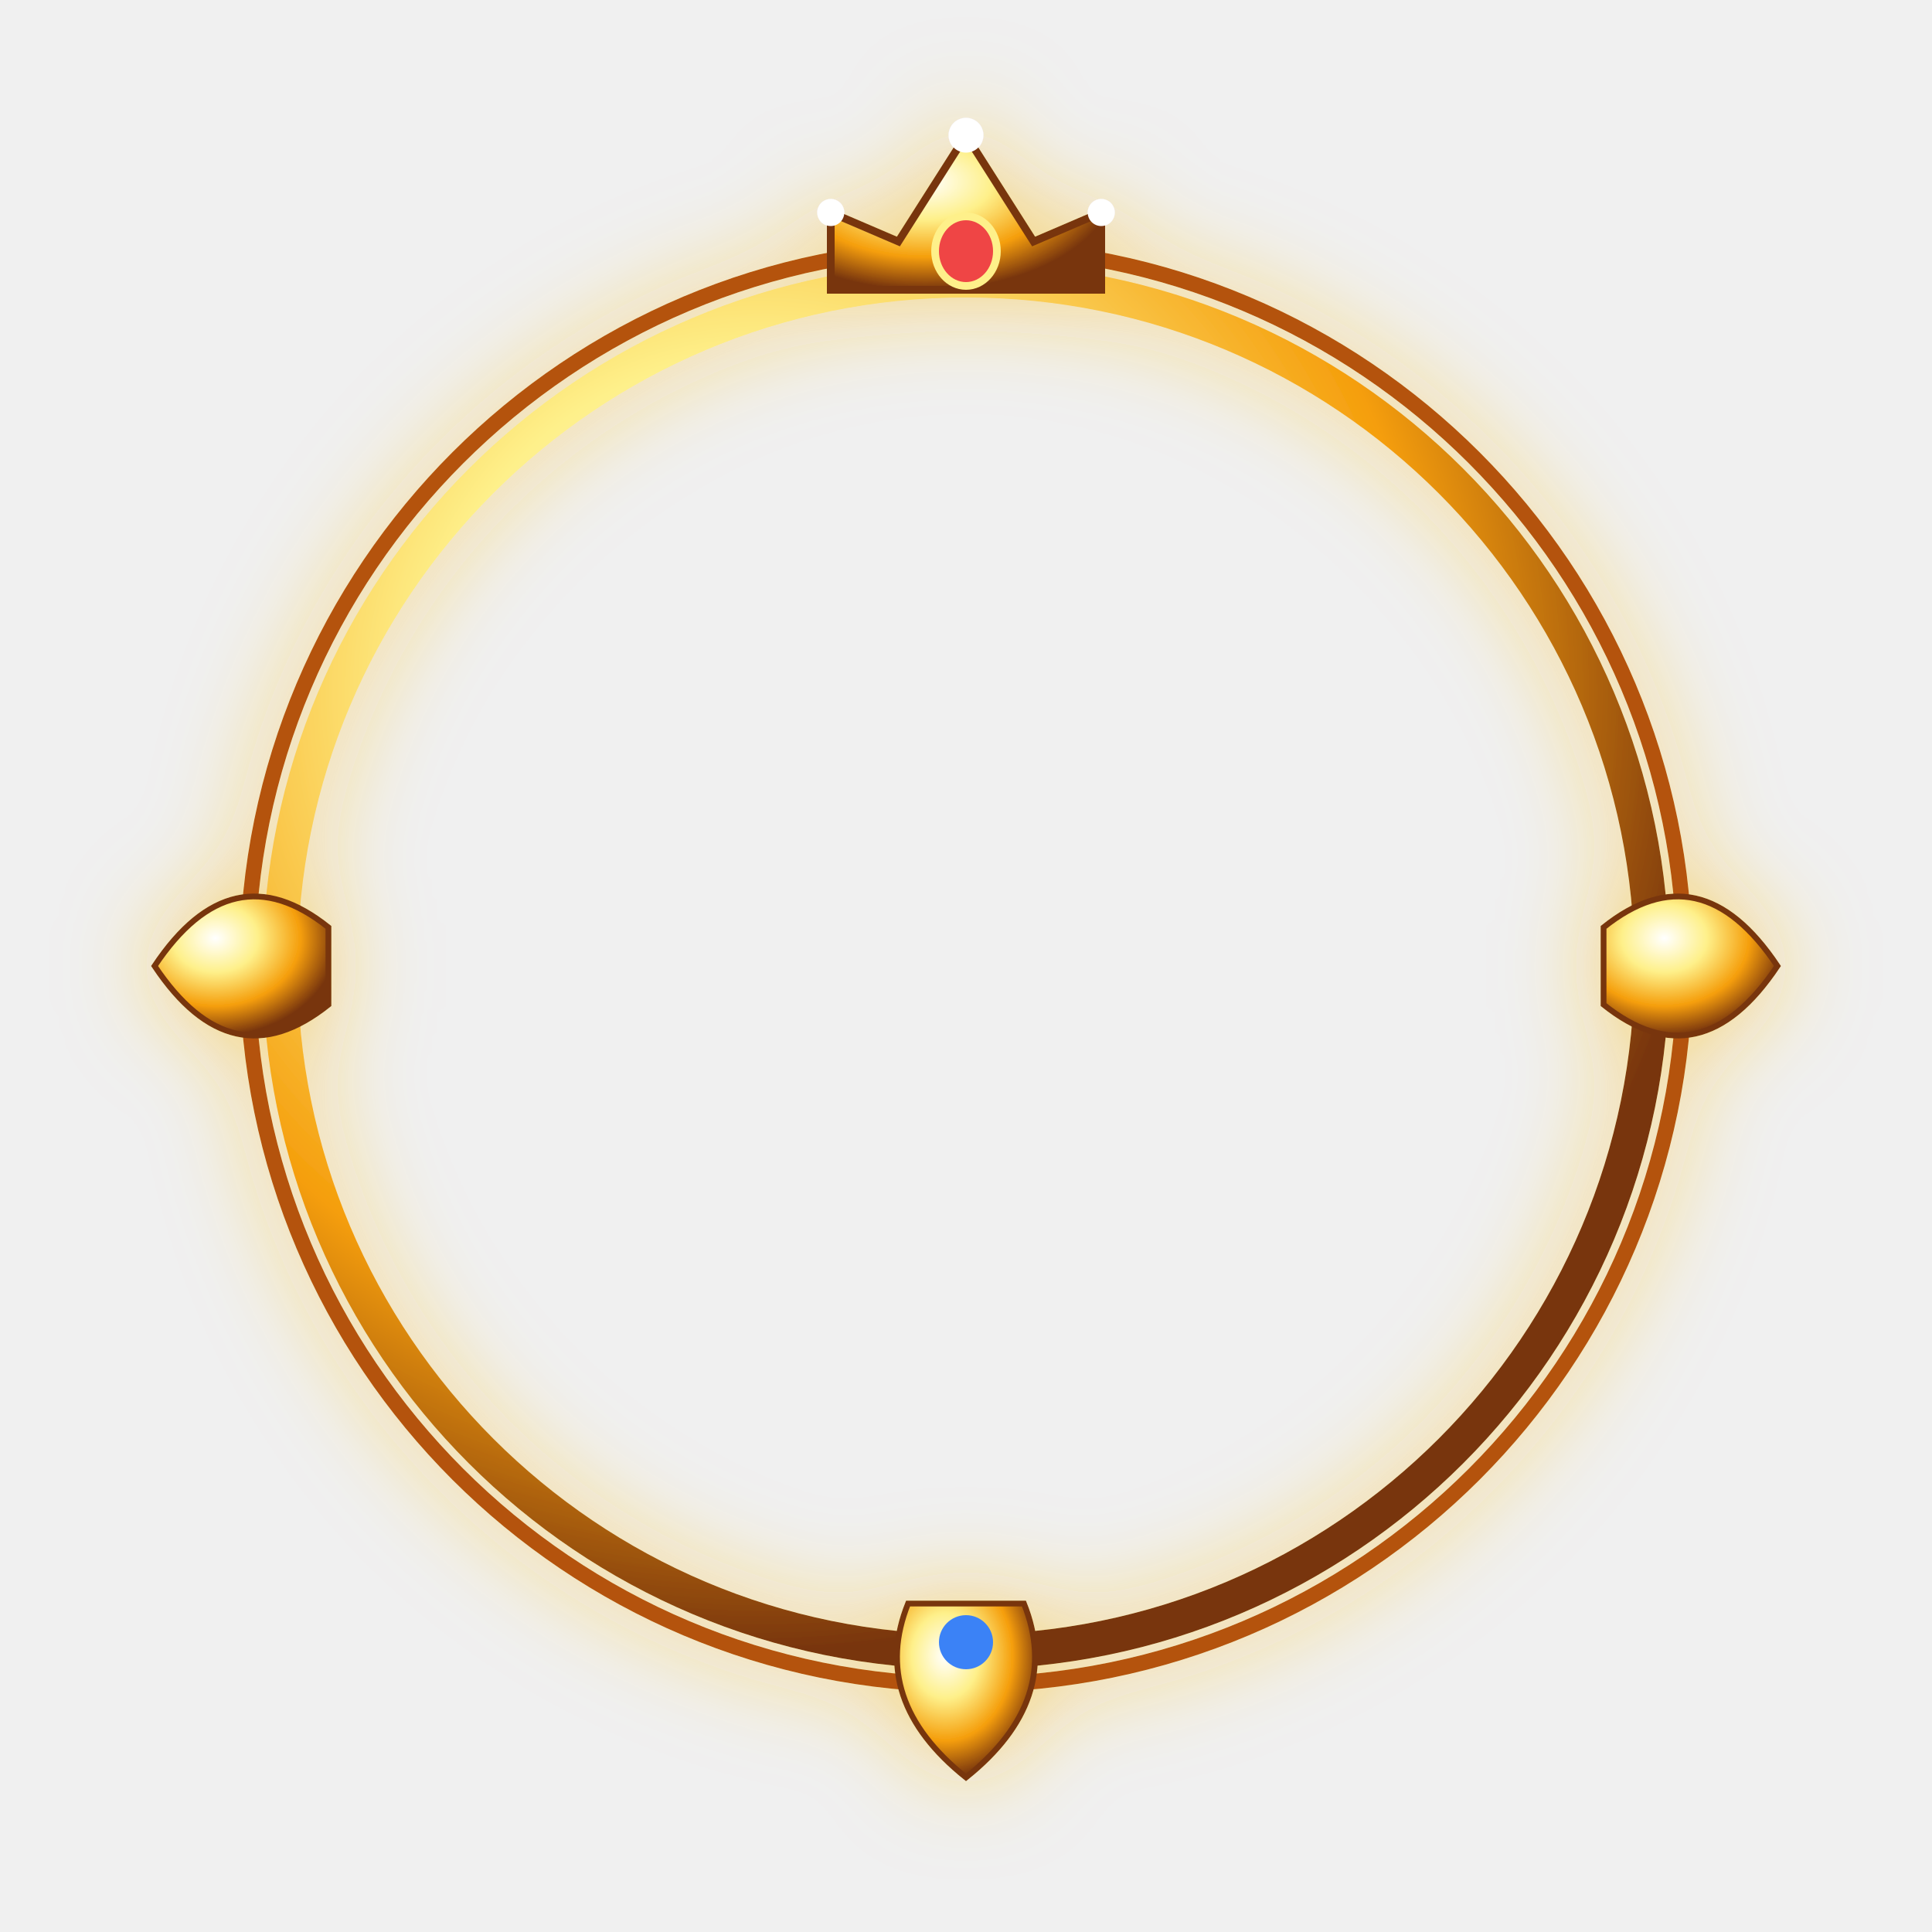
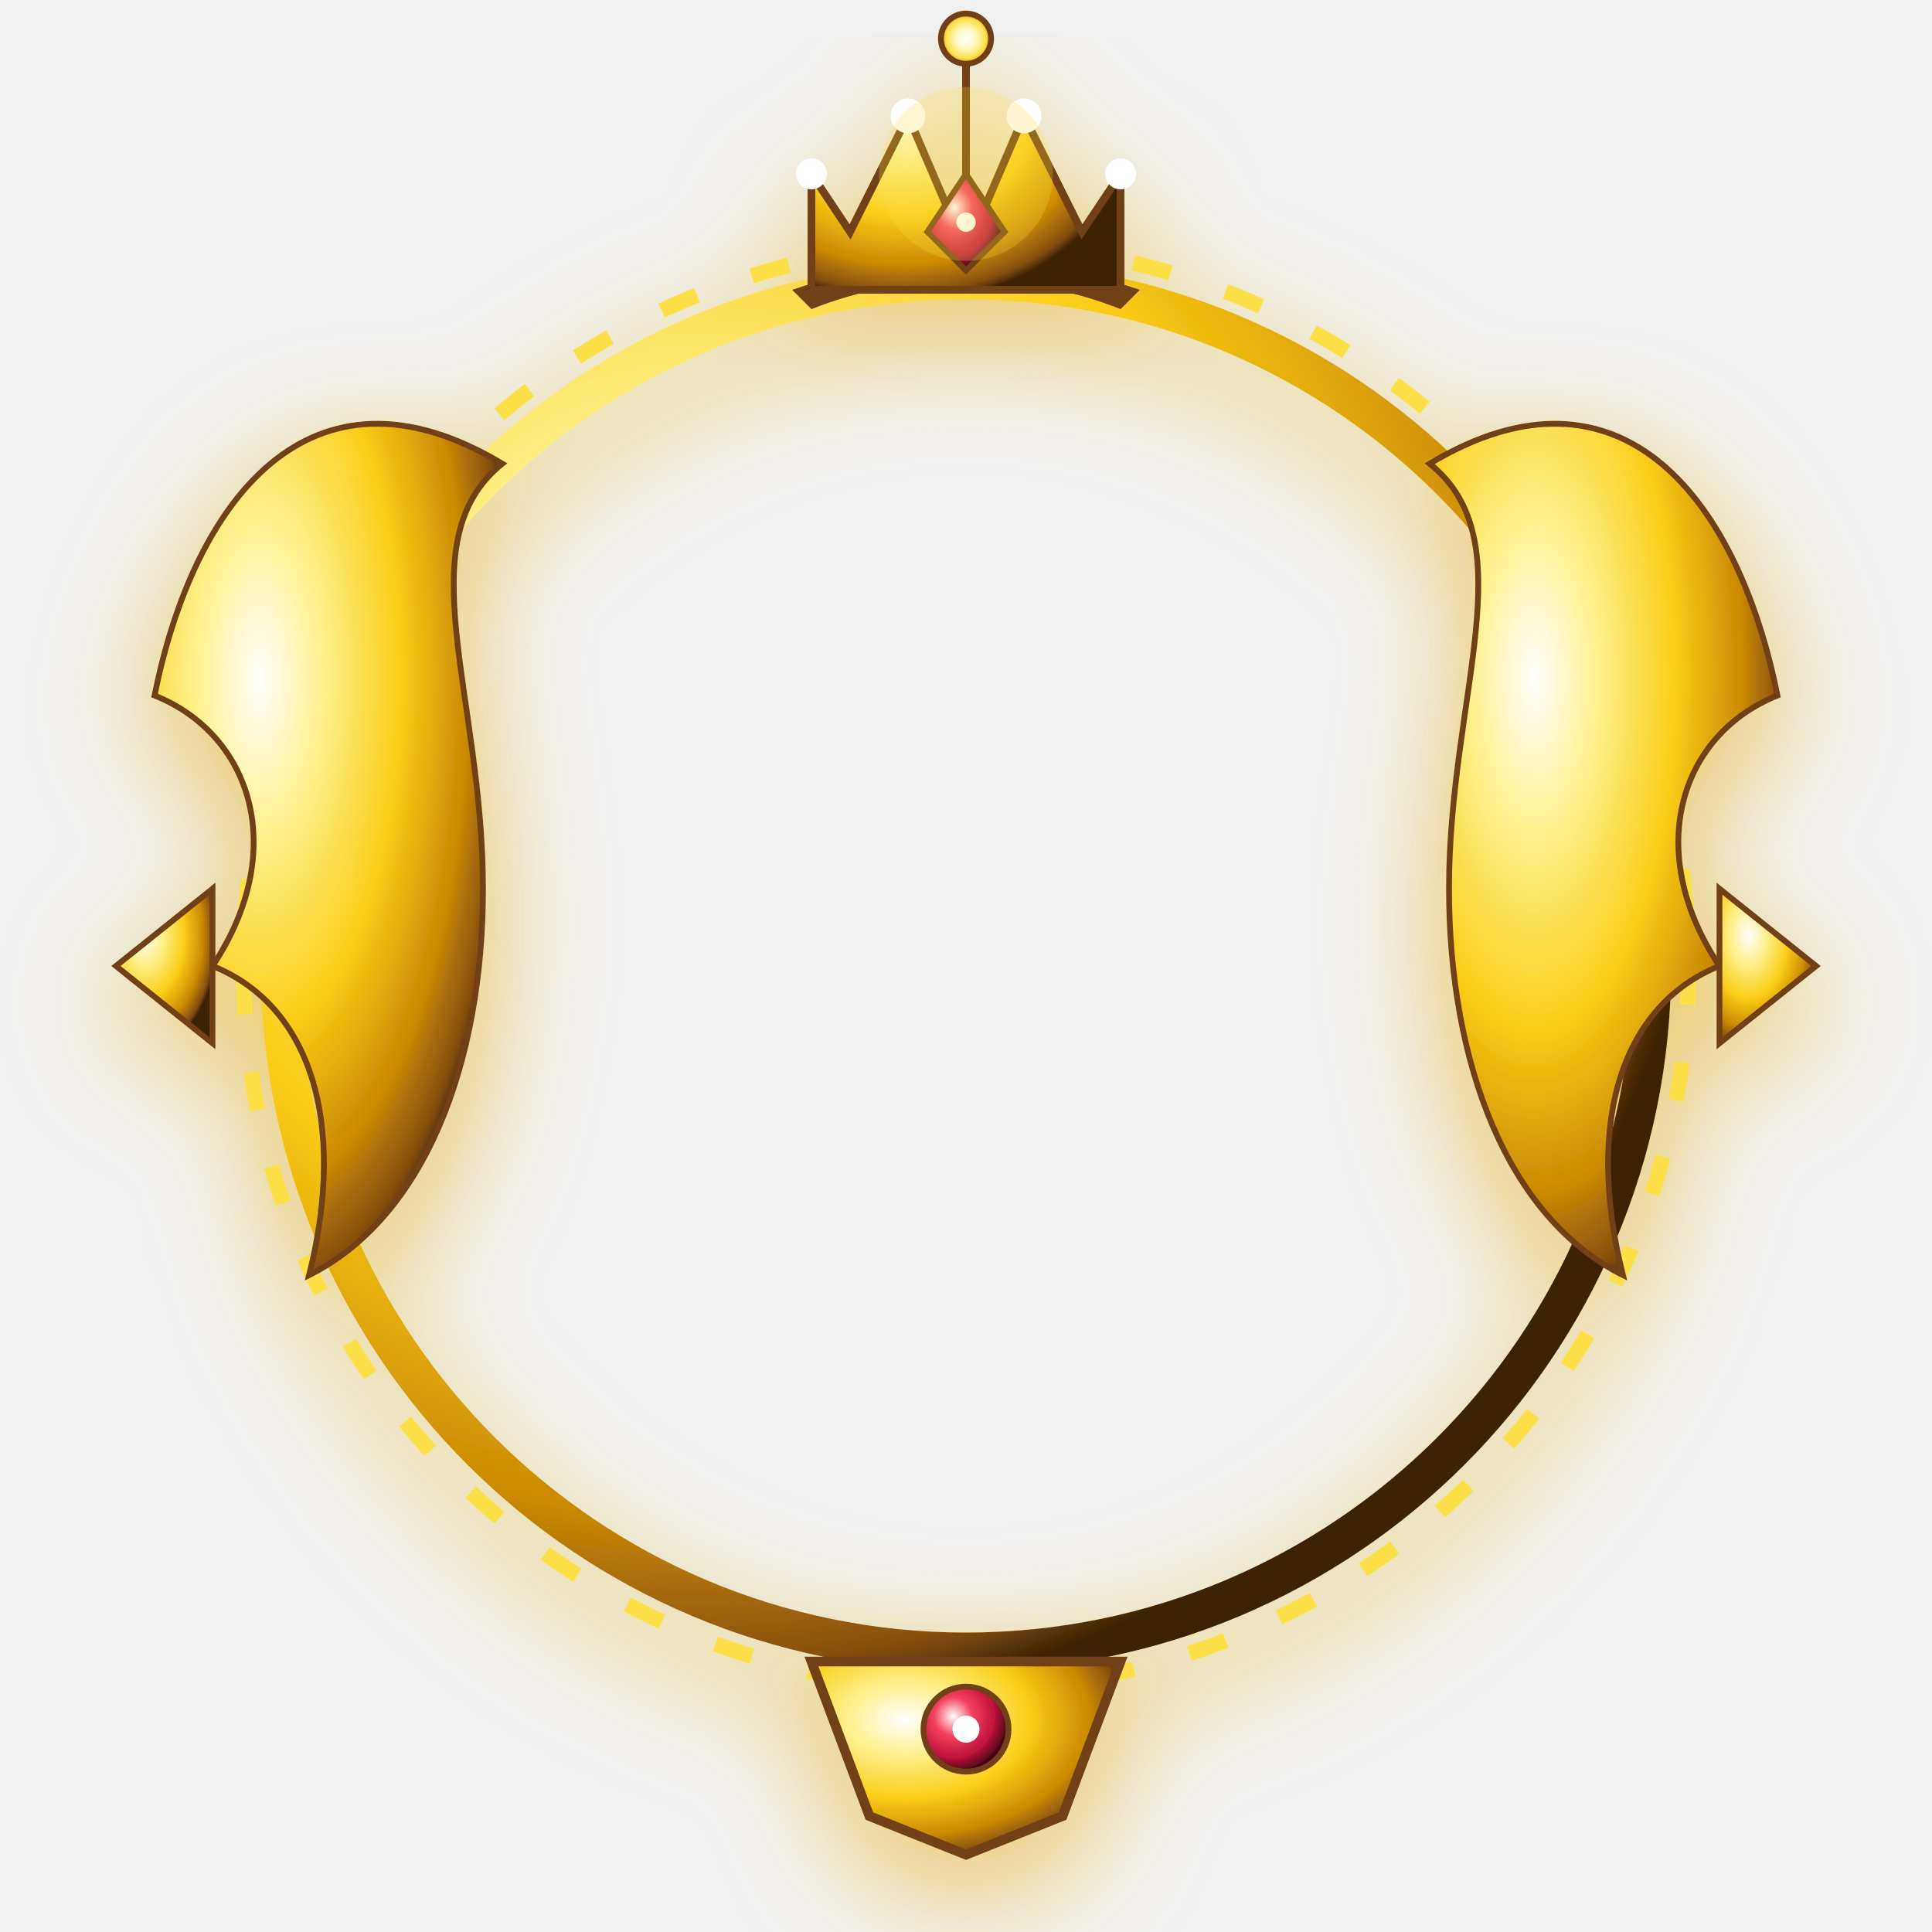
<svg xmlns="http://www.w3.org/2000/svg" viewBox="0 0 100 100" fill="none">
  <defs>
-     <radialGradient id="royalRingFine" cx="35%" cy="30%" r="70%">
+     <radialGradient id="archmageSovereignGold" cx="30%" cy="30%" r="75%">
      <stop offset="0%" stop-color="#ffffff" />
-       <stop offset="35%" stop-color="#fef08a" />
-       <stop offset="70%" stop-color="#f59e0b" />
-       <stop offset="100%" stop-color="#78350f" />
+       <stop offset="25%" stop-color="#fef08a" />
+       <stop offset="55%" stop-color="#facc15" />
+       <stop offset="80%" stop-color="#ca8a04" />
+       <stop offset="95%" stop-color="#854d0e" />
+       <stop offset="100%" stop-color="#3a2203" />
    </radialGradient>
-     <filter id="royalCalmShadow" x="-20%" y="-20%" width="140%" height="140%">
-       <feDropShadow dx="0" dy="1.5" stdDeviation="1.5" flood-color="#000" flood-opacity="0.9" />
-       <feDropShadow dx="0" dy="0" stdDeviation="2.5" flood-color="#fbbf24" flood-opacity="0.6" />
+     <radialGradient id="zenithCrownRuby" cx="35%" cy="35%" r="65%">
+       <stop offset="0%" stop-color="#ffffff" />
+       <stop offset="35%" stop-color="#f43f5e" />
+       <stop offset="75%" stop-color="#be123c" />
+       <stop offset="100%" stop-color="#4c0519" />
+     </radialGradient>
+     <radialGradient id="crownDiamondGlow" cx="50%" cy="50%" r="50%">
+       <stop offset="0%" stop-color="#ffffff" />
+       <stop offset="40%" stop-color="#fef9c3" />
+       <stop offset="80%" stop-color="#fde047" />
+       <stop offset="100%" stop-color="#ca8a04" />
+     </radialGradient>
+     <filter id="mvpSovereignShadow" x="-25%" y="-25%" width="150%" height="150%">
+       <feDropShadow dx="0" dy="1.5" stdDeviation="1.5" flood-color="#000000" flood-opacity="0.9" />
+       <feDropShadow dx="0" dy="1.8" stdDeviation="3.0" flood-color="#eab308" flood-opacity="0.65" />
    </filter>
  </defs>
-   <g filter="url(#royalCalmShadow)">
-     <circle cx="50" cy="50" r="35.5" stroke="url(#royalRingFine)" stroke-width="1.8" />
-     <circle cx="50" cy="50" r="37.2" stroke="#b45309" stroke-width="0.8" />
-     <path d="M83,48 Q88,44 92,50 Q88,56 83,52 Z" fill="url(#royalRingFine)" stroke="#78350f" stroke-width="0.3" />
-     <path d="M47,83 Q45,88 50,92 Q55,88 53,83 Z" fill="url(#royalRingFine)" stroke="#78350f" stroke-width="0.3" />
-     <circle cx="50" cy="85" r="1.4" fill="#3b82f6" />
-     <path d="M17,48 Q12,44 8,50 Q12,56 17,52 Z" fill="url(#royalRingFine)" stroke="#78350f" stroke-width="0.3" />
-     <g transform="translate(50, 12)">
-       <path d="M-7,3 L-7,-1 L-3.5,0.5 L0,-5 L3.5,0.5 L7,-1 L7,3 Z" fill="url(#royalRingFine)" stroke="#78350f" stroke-width="0.4" />
-       <circle cx="0" cy="-5" r="0.9" fill="#ffffff" />
-       <circle cx="-7" cy="-1" r="0.7" fill="#ffffff" />
-       <circle cx="7" cy="-1" r="0.7" fill="#ffffff" />
-       <ellipse cx="0" cy="1" rx="1.6" ry="1.8" fill="#ef4444" stroke="#fef08a" stroke-width="0.4" />
-       <g>
-         <path d="M0,-3 L0.8,-0.8 L3,0 L0.8,0.8 L0,3 L-0.8,0.8 L-3,0 L-0.8,-0.8 Z" fill="#ffffff" opacity="0">
-           <animate attributeName="opacity" values="0; 0; 1; 0; 0" keyTimes="0; 0.5; 0.54; 0.58; 1" dur="6s" repeatCount="indefinite" />
-           <animateTransform attributeName="transform" type="scale" values="0.5; 0.5; 1.4; 0.5; 0.5" keyTimes="0; 0.5; 0.54; 0.58; 1" dur="6s" repeatCount="indefinite" />
-         </path>
-       </g>
+   <g filter="url(#mvpSovereignShadow)">
+     <circle cx="50" cy="50" r="35.5" stroke="url(#archmageSovereignGold)" stroke-width="2" />
+     <circle cx="50" cy="50" r="37.4" stroke="#fde047" stroke-width="0.8" stroke-dasharray="2 3" />
+     <g fill="url(#archmageSovereignGold)" stroke="#713f12" stroke-width="0.3">
+       <path d="M26,24 C16,18 10,26 8,36 C13,38 15,44 11,50 C16,52 18,58 16,66 C22,63 25,55 25,46 C25,36 21,28 26,24 Z" />
+       <polygon points="6,50 11,46 11,54" />
    </g>
+     <g fill="url(#archmageSovereignGold)" stroke="#713f12" stroke-width="0.3">
+       <path d="M74,24 C84,18 90,26 92,36 C87,38 85,44 89,50 C84,52 82,58 84,66 C78,63 75,55 75,46 C75,36 79,28 74,24 Z" />
+       <polygon points="94,50 89,46 89,54" />
+     </g>
+     <path d="M42,86 L58,86 L55,94 L50,96 L45,94 Z" fill="url(#archmageSovereignGold)" stroke="#713f12" stroke-width="0.5" />
+     <circle cx="50" cy="89.5" r="2.2" fill="url(#zenithCrownRuby)" stroke="#713f12" stroke-width="0.3" />
+     <circle cx="50" cy="89.5" r="0.7" fill="#ffffff" />
+     <g transform="translate(50, 9)">
+       <path d="M-9,6 C-3,4 3,4 9,6 L8,7 C3,5 -3,5 -8,7 Z" fill="#713f12" />
+       <polygon points="-8,6 -8,0 -6,3 -3,-3 0,4 0,-7 0,4 3,-3 6,3 8,0 8,6" fill="url(#archmageSovereignGold)" stroke="#713f12" stroke-width="0.4" />
+       <circle cx="-8" cy="0" r="0.8" fill="#ffffff" />
+       <circle cx="-3" cy="-3" r="0.9" fill="#ffffff" />
+       <circle cx="0" cy="-7" r="1.3" fill="url(#crownDiamondGlow)" stroke="#713f12" stroke-width="0.3" />
+       <circle cx="3" cy="-3" r="0.9" fill="#ffffff" />
+       <circle cx="8" cy="0" r="0.8" fill="#ffffff" />
+       <polygon points="0,0 2,3 0,5 -2,3" fill="url(#zenithCrownRuby)" stroke="#713f12" stroke-width="0.3" />
+       <circle cx="0" cy="2.5" r="0.5" fill="#ffffff" />
+     </g>
+     <circle cx="50" cy="9" r="4.5" fill="#fde047" opacity="0.25">
+       <animate attributeName="opacity" values="0.25; 0.65; 0.3; 0.7; 0.25" dur="6.0s" repeatCount="indefinite" />
+       <animate attributeName="r" values="4.2; 5.5; 4.5; 5.2; 4.2" dur="6.0s" repeatCount="indefinite" />
+     </circle>
+     <g transform="translate(50, 2)">
+       <path d="M0,-5 L1,-1 L5,0 L1,1 L0,5 L-1,1 L-5,0 L-1,-1 Z" fill="#ffffff" opacity="0">
+         <animate attributeName="opacity" values="0; 0; 1; 0.2; 0.95; 0; 0" keyTimes="0; 0.44; 0.49; 0.54; 0.59; 0.66; 1" dur="6.0s" repeatCount="indefinite" />
+         <animateTransform attributeName="transform" type="scale" values="0.4; 0.4; 1.5; 0.8; 1.4; 0.4; 0.4" keyTimes="0; 0.44; 0.49; 0.54; 0.59; 0.66; 1" dur="6.0s" repeatCount="indefinite" />
+       </path>
+     </g>
+     <circle cx="50" cy="50" r="35.5" stroke="#ffffff" stroke-width="1.8" fill="none" opacity="0">
+       <animate attributeName="r" values="35.5; 35.5; 42; 47; 35.5" keyTimes="0; 0.46; 0.54; 0.64; 1" dur="6.0s" repeatCount="indefinite" />
+       <animate attributeName="opacity" values="0; 0; 0.9; 0.2; 0" keyTimes="0; 0.46; 0.50; 0.64; 1" dur="6.0s" repeatCount="indefinite" />
+     </circle>
  </g>
</svg>
